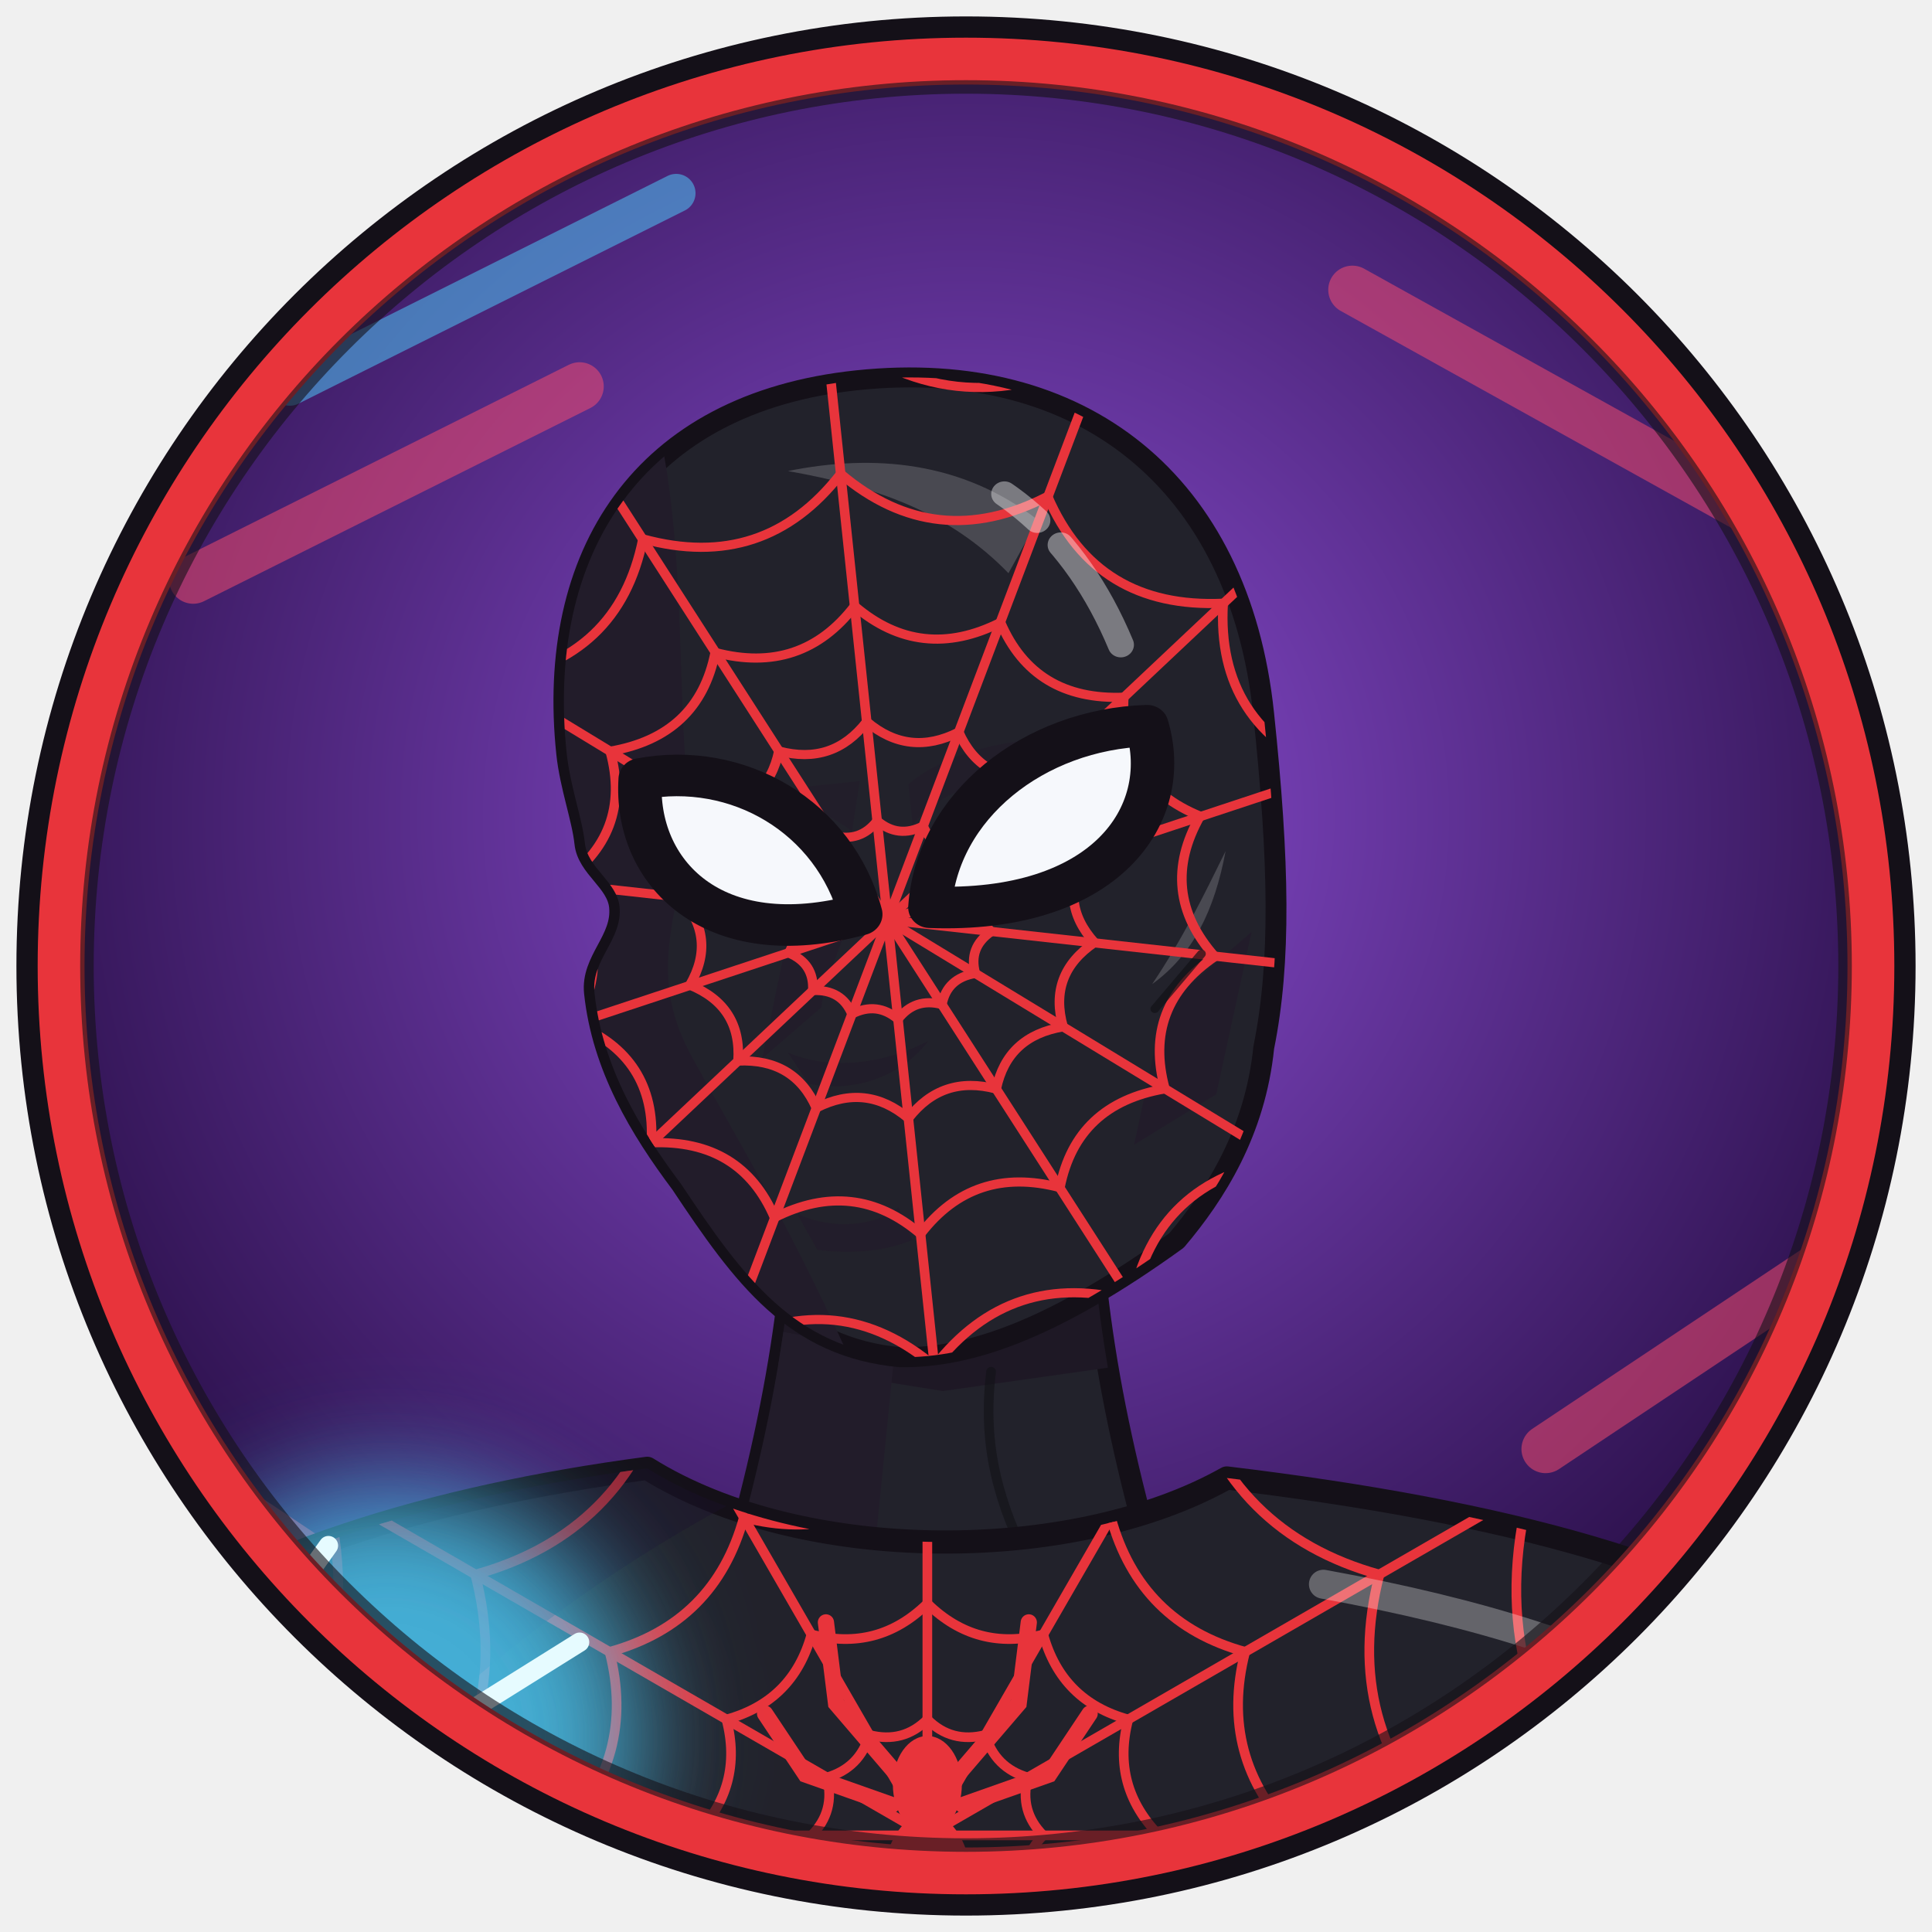
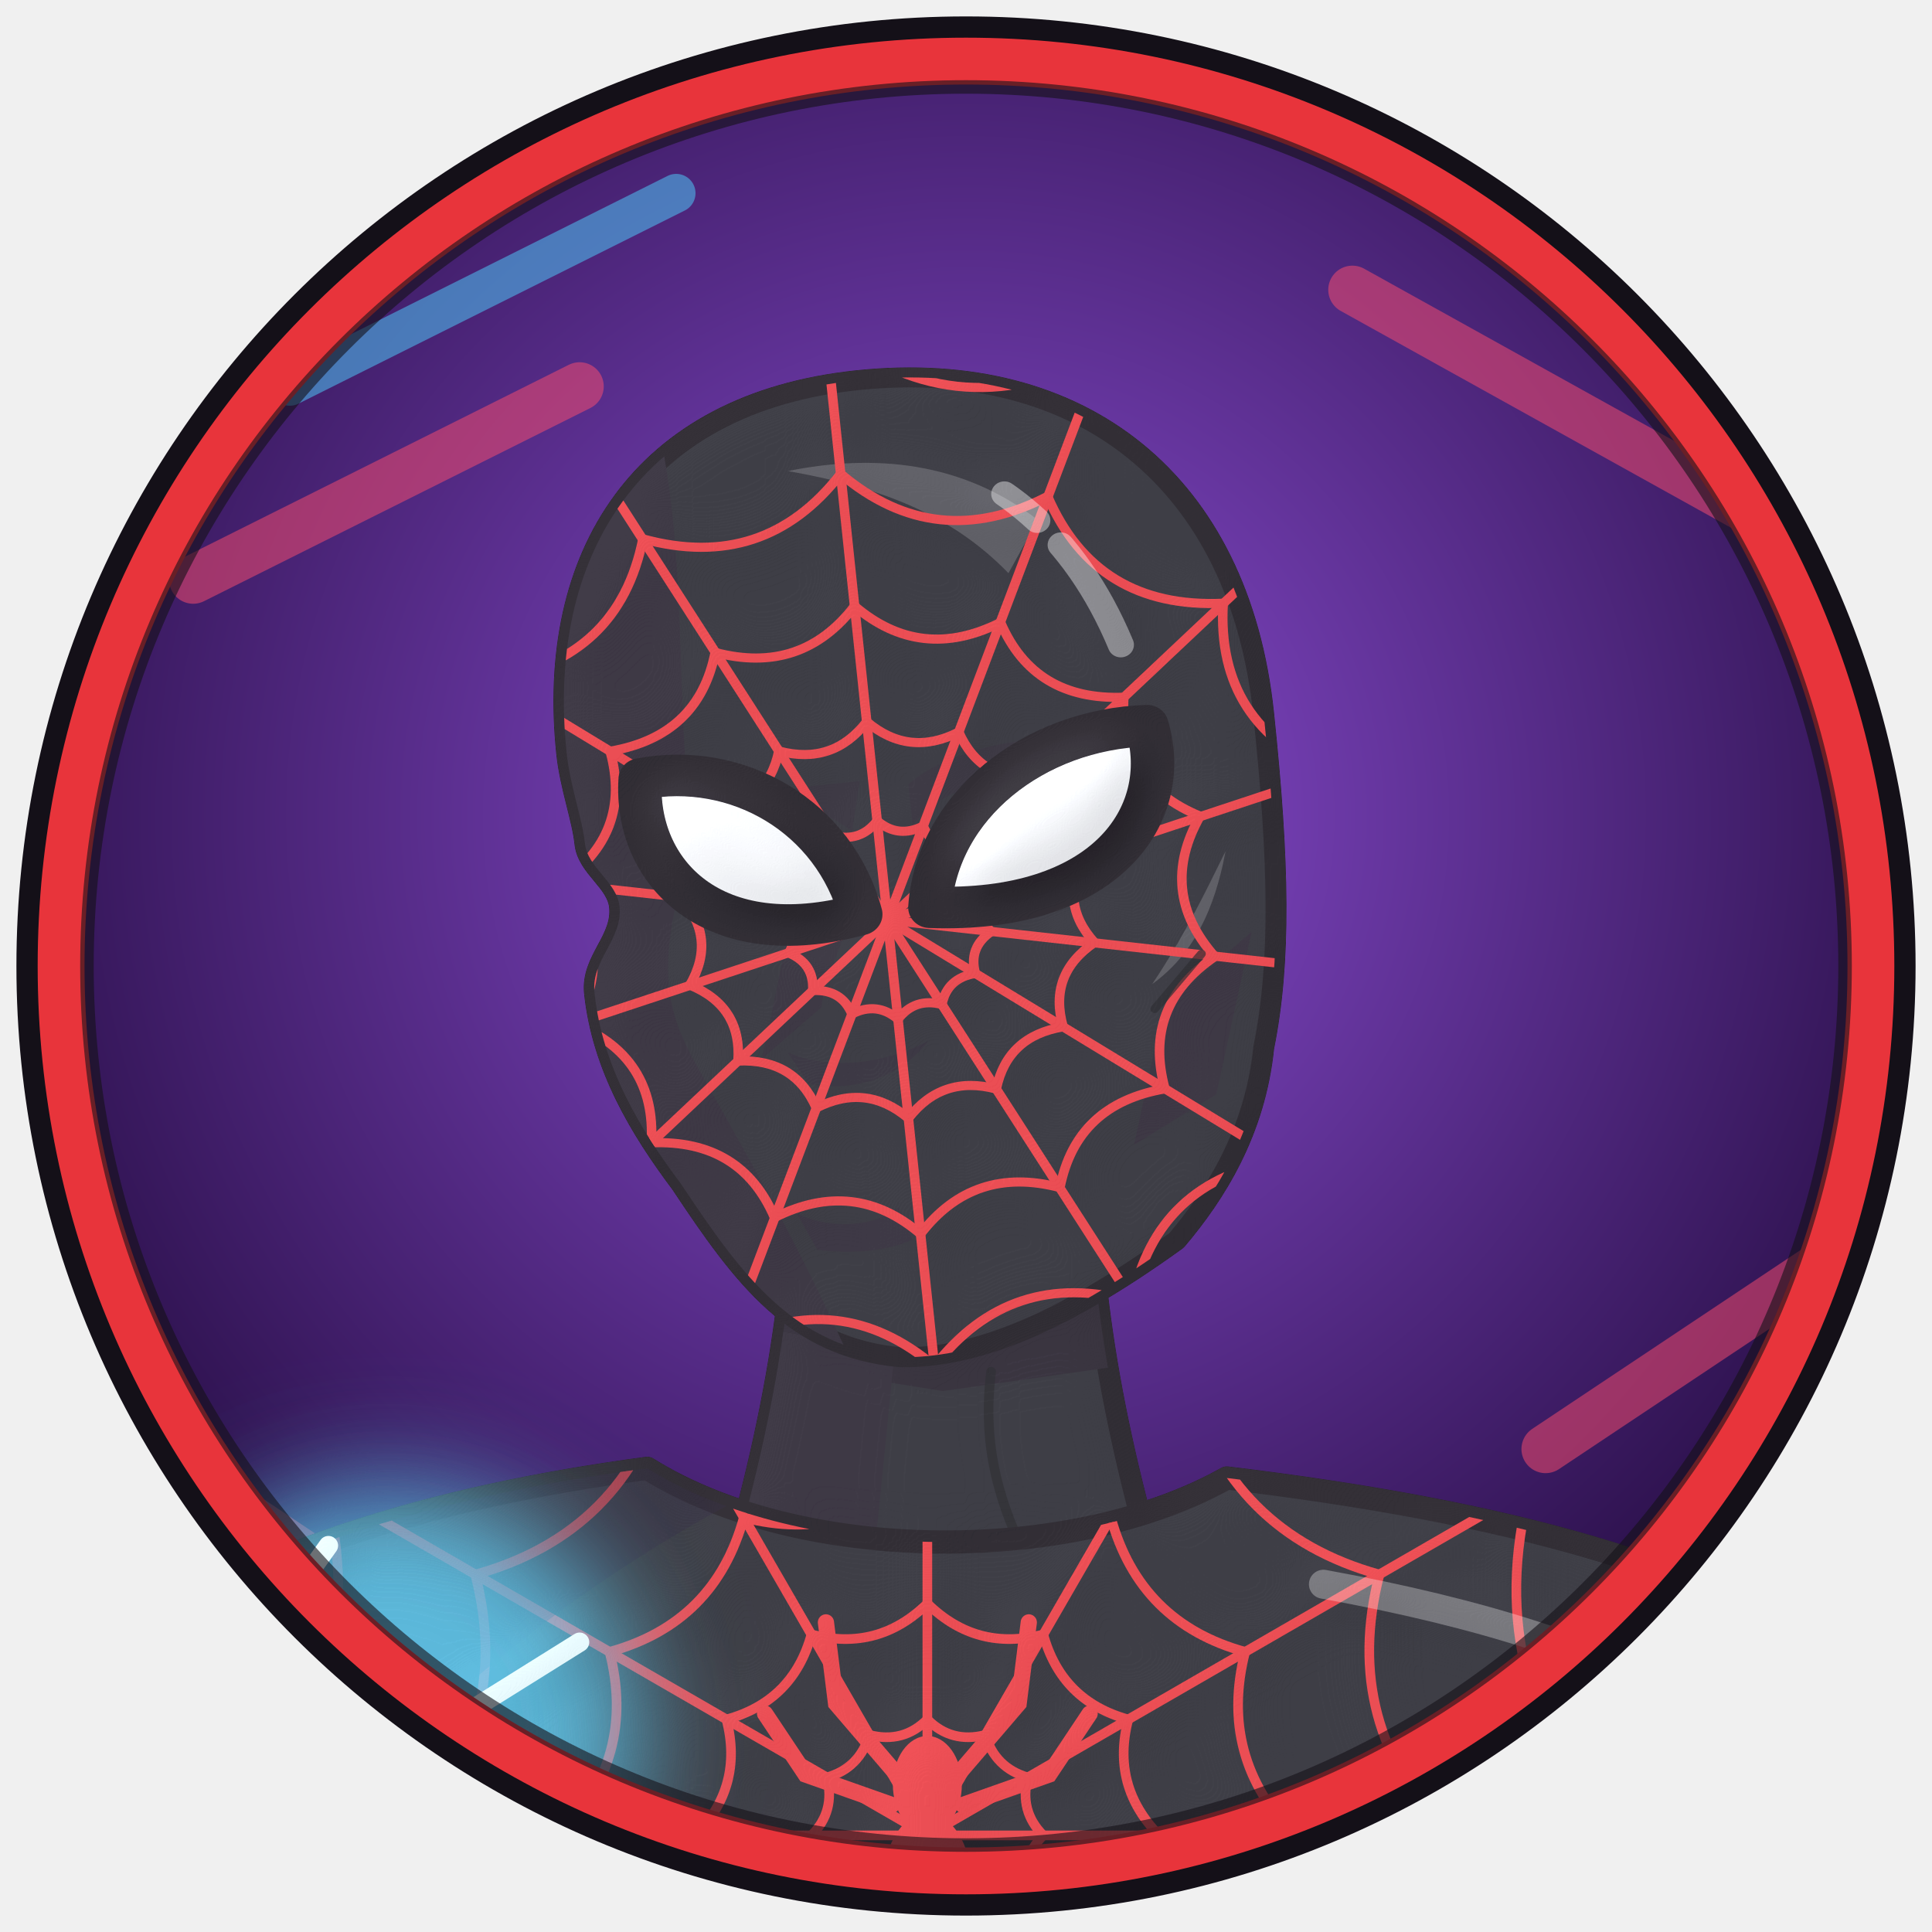
<svg xmlns="http://www.w3.org/2000/svg" viewBox="0 0 200 200" role="img" aria-label="Miles Morales">
  <defs>
    <clipPath id="miles-0">
      <path d="M102.4,35 C127.4,35 140.1,52 140.1,76 C140.1,80 139.1,84 139.1,87 C139.1,90 135.9,92 135.9,95 C135.9,99 139.8,101 139.8,105 C139.8,114 136.2,122 132.2,129 C126.2,141 121.2,150 109.2,152.5 C101.2,153.5 91.2,151 76.2,142 C71.2,137 65.9,130 63.9,120 C60.9,110 59.9,98 59.9,80 C59.9,52 76.4,35 102.4,35Z" />
    </clipPath>
    <clipPath id="miles-1">
      <path d="M-12,214 C-10,176 14.8,160 73,153 C89,162 117,162 133,152 C178.2,158 210,176 212,214Z" />
    </clipPath>
    <clipPath id="miles-2">
      <path d="M-12,214 C-10,176 14.8,160 73,153 C89,162 117,162 133,152 C178.2,158 210,176 212,214Z" />
    </clipPath>
    <clipPath id="miles-3">
      <path d="M87.4,116 C87.4,132 85.4,146 79.4,166 L125.4,166 C119.4,146 117.4,132 117.4,116Z" />
    </clipPath>
    <clipPath id="miles-4">
      <path d="M102.4,35 C127.4,35 140.1,52 140.1,76 C140.1,80 139.1,84 139.1,87 C139.1,90 135.9,92 135.9,95 C135.9,99 139.8,101 139.8,105 C139.8,114 136.2,122 132.2,129 C126.2,141 121.2,150 109.2,152.5 C101.2,153.5 91.2,151 76.2,142 C71.2,137 65.9,130 63.9,120 C60.9,110 59.9,98 59.9,80 C59.9,52 76.4,35 102.4,35Z" />
    </clipPath>
    <filter id="miles-5" x="-60%" y="-60%" width="220%" height="220%">
      <feGaussianBlur stdDeviation="6" />
    </filter>
    <radialGradient id="miles-6" cx="0.5" cy="0.42" r="0.62">
      <stop offset="0" stop-color="#8e4fd8" stop-opacity="1" />
      <stop offset="1" stop-color="#1e0838" stop-opacity="1" />
    </radialGradient>
    <clipPath id="miles-disc">
      <circle cx="100" cy="100" r="93" />
    </clipPath>
+     <filter id="miles-air" x="-10%" y="-10%" width="120%" height="120%" color-interpolation-filters="sRGB">
+       <feColorMatrix in="SourceGraphic" type="matrix" values="0 0 0 0 0  0 0 0 0 0  0 0 0 0 0  .30 .59 .11 0 0" result="lum" />
+       <feComposite in="lum" in2="SourceAlpha" operator="in" result="lumA" />
+       <feGaussianBlur in="lumA" stdDeviation="2.2" result="bump" />
+       <feDiffuseLighting in="bump" surfaceScale="2.4" diffuseConstant="1.15" lighting-color="#ffffff" result="dif">
+         <feDistantLight azimuth="225" elevation="48" />
+       </feDiffuseLighting>
+       <feSpecularLighting in="bump" surfaceScale="2.4" specularConstant="0.55" specularExponent="22" lighting-color="#ffffff" result="spc">
+         <feDistantLight azimuth="225" elevation="58" />
+       </feSpecularLighting>
+       <feComposite in="spc" in2="SourceAlpha" operator="in" result="spcA" />
+       <feComposite in="SourceGraphic" in2="dif" operator="arithmetic" k1="0.85" k2="0.15" k3="0" k4="0" result="lit" />
+       <feComposite in="lit" in2="spcA" operator="arithmetic" k1="0" k2="1" k3="0.55" k4="0" />
+     </filter>
  </defs>
  <circle cx="100" cy="100" r="96" fill="url(#miles-6)" />
  <g clip-path="url(#miles-disc)">
    <g opacity="0.5">
      <path d="M20,60 L60,40 M140,30 L185,55 M15,150 L45,170 M160,150 L190,130" fill="none" stroke="#ff4d6d" stroke-width="5" stroke-linecap="round" stroke-linejoin="round" />
    </g>
    <g opacity="0.5">
      <path d="M30,40 L70,20 M150,170 L180,160" fill="none" stroke="#4dd2ff" stroke-width="4" stroke-linecap="round" stroke-linejoin="round" />
    </g>
-     <g transform="matrix(-1 0 0 1 200 0)">
-       <path d="M87.4,116 C87.4,132 85.4,146 79.4,166 L125.4,166 C119.4,146 117.4,132 117.4,116Z" fill="#22222b" stroke="#141018" stroke-width="2.2" stroke-linejoin="round" stroke-linecap="round" />
-       <g clip-path="url(#miles-3)">
-         <path d="M60,110 L140,110 L140,138 L102.4,144 L60,138Z" fill="#1e1825" />
-         <path d="M107.4,140 L140,134 L140,180 L111.4,180Z" fill="#221c2a" />
-       </g>
-       <path d="M97.4,142 C98.4,150 96.4,156 93.4,162" fill="none" stroke="#111116" stroke-width="1" stroke-linecap="round" stroke-linejoin="round" opacity=".6" />
-       <path d="M-12,214 C-10,176 14.8,160 73,153 C89,162 117,162 133,152 C178.2,158 210,176 212,214Z" fill="#22222b" stroke="#141018" stroke-width="2.4" stroke-linejoin="round" stroke-linecap="round" />
-       <g clip-path="url(#miles-1)">
-         <path d="M104,190 L104,50" fill="none" stroke="#e8343b" stroke-width="1" stroke-linecap="round" stroke-linejoin="round" />
-         <path d="M104,190 L174,68.756" fill="none" stroke="#e8343b" stroke-width="1" stroke-linecap="round" stroke-linejoin="round" />
-         <path d="M104,190 L225.244,120" fill="none" stroke="#e8343b" stroke-width="1" stroke-linecap="round" stroke-linejoin="round" />
-         <path d="M104,190 L244,190" fill="none" stroke="#e8343b" stroke-width="1" stroke-linecap="round" stroke-linejoin="round" />
-         <path d="M104,190 L225.244,260" fill="none" stroke="#e8343b" stroke-width="1" stroke-linecap="round" stroke-linejoin="round" />
-         <path d="M104,190 L174,311.244" fill="none" stroke="#e8343b" stroke-width="1" stroke-linecap="round" stroke-linejoin="round" />
-         <path d="M104,190 L104,330" fill="none" stroke="#e8343b" stroke-width="1" stroke-linecap="round" stroke-linejoin="round" />
-         <path d="M104,190 L34,311.244" fill="none" stroke="#e8343b" stroke-width="1" stroke-linecap="round" stroke-linejoin="round" />
-         <path d="M104,190 L-17.244,260" fill="none" stroke="#e8343b" stroke-width="1" stroke-linecap="round" stroke-linejoin="round" />
-         <path d="M104,190 L-36,190" fill="none" stroke="#e8343b" stroke-width="1" stroke-linecap="round" stroke-linejoin="round" />
-         <path d="M104,190 L-17.244,120" fill="none" stroke="#e8343b" stroke-width="1" stroke-linecap="round" stroke-linejoin="round" />
-         <path d="M104,190 L34,68.756" fill="none" stroke="#e8343b" stroke-width="1" stroke-linecap="round" stroke-linejoin="round" />
-         <path d="M104.0,178.0 Q106.5,180.5 110.0,179.6 M110.0,179.6 Q111.0,183.0 114.4,184.0 M114.4,184.0 Q113.5,187.5 116.0,190.0 M116.0,190.0 Q113.5,192.5 114.4,196.0 M114.4,196.0 Q111.0,197.0 110.0,200.4 M110.0,200.4 Q106.5,199.5 104.0,202.0 M104.0,202.0 Q101.5,199.5 98.0,200.4 M98.0,200.4 Q97.0,197.0 93.6,196.0 M93.6,196.0 Q94.5,192.5 92.0,190.0 M92.0,190.0 Q94.5,187.5 93.6,184.0 M93.6,184.0 Q97.0,183.0 98.0,179.6 M98.0,179.6 Q101.5,180.5 104.0,178.0 " fill="none" stroke="#e8343b" stroke-width="1" stroke-linecap="round" stroke-linejoin="round" />
-         <path d="M104.0,166.0 Q109.1,171.0 116.0,169.2 M116.0,169.2 Q117.9,176.1 124.8,178.0 M124.8,178.0 Q123.0,184.9 128.0,190.0 M128.0,190.0 Q123.0,195.1 124.8,202.0 M124.8,202.0 Q117.9,203.9 116.0,210.8 M116.0,210.8 Q109.1,209.0 104.0,214.0 M104.0,214.0 Q98.9,209.0 92.0,210.8 M92.0,210.8 Q90.1,203.9 83.2,202.0 M83.2,202.0 Q85.0,195.1 80.0,190.0 M80.0,190.0 Q85.0,184.9 83.2,178.0 M83.2,178.0 Q90.1,176.1 92.0,169.2 M92.0,169.2 Q98.9,171.0 104.0,166.0 " fill="none" stroke="#e8343b" stroke-width="1" stroke-linecap="round" stroke-linejoin="round" />
-         <path d="M104.0,152.0 Q112.1,159.9 123.0,157.1 M123.0,157.1 Q126.0,168.0 136.9,171.0 M136.9,171.0 Q134.1,181.9 142.0,190.0 M142.0,190.0 Q134.1,198.1 136.9,209.0 M136.9,209.0 Q126.0,212.0 123.0,222.9 M123.0,222.9 Q112.1,220.1 104.0,228.0 M104.0,228.0 Q95.9,220.1 85.0,222.9 M85.0,222.9 Q82.0,212.0 71.1,209.0 M71.1,209.0 Q73.9,198.1 66.0,190.0 M66.0,190.0 Q73.9,181.9 71.1,171.0 M71.1,171.0 Q82.0,168.0 85.0,157.1 M85.0,157.1 Q95.9,159.9 104.0,152.0 " fill="none" stroke="#e8343b" stroke-width="1" stroke-linecap="round" stroke-linejoin="round" />
-         <path d="M104.0,136.0 Q115.5,147.2 131.0,143.2 M131.0,143.2 Q135.3,158.7 150.8,163.0 M150.8,163.0 Q146.8,178.5 158.0,190.0 M158.0,190.0 Q146.8,201.5 150.8,217.0 M150.8,217.0 Q135.3,221.3 131.0,236.8 M131.0,236.8 Q115.5,232.8 104.0,244.0 M104.0,244.0 Q92.5,232.8 77.0,236.8 M77.0,236.8 Q72.7,221.3 57.2,217.0 M57.2,217.0 Q61.2,201.5 50.0,190.0 M50.0,190.0 Q61.2,178.5 57.2,163.0 M57.2,163.0 Q72.7,158.7 77.0,143.2 M77.0,143.2 Q92.5,147.2 104.0,136.0 " fill="none" stroke="#e8343b" stroke-width="1" stroke-linecap="round" stroke-linejoin="round" />
-         <path d="M104.0,118.0 Q119.3,133.0 140.0,127.6 M140.0,127.6 Q145.7,148.3 166.4,154.0 M166.4,154.0 Q161.0,174.7 176.0,190.0 M176.0,190.0 Q161.0,205.3 166.4,226.0 M166.4,226.0 Q145.7,231.7 140.0,252.4 M140.0,252.4 Q119.3,247.0 104.0,262.0 M104.0,262.0 Q88.7,247.0 68.0,252.4 M68.0,252.4 Q62.3,231.7 41.6,226.0 M41.6,226.0 Q47.0,205.3 32.0,190.0 M32.0,190.0 Q47.0,174.7 41.6,154.0 M41.6,154.0 Q62.3,148.3 68.0,127.6 M68.0,127.6 Q88.7,133.0 104.0,118.0 " fill="none" stroke="#e8343b" stroke-width="1" stroke-linecap="round" stroke-linejoin="round" />
-       </g>
-       <g clip-path="url(#miles-2)">
-         <path d="M117,152 C143,164 169,186 183,214 L240,214 L240,140Z" fill="#1a0f2a" opacity=".38" />
-         <path d="M33,214 C43,200 73,194 101,202 L101,214Z" fill="#1a0f2a" opacity=".22" />
-         <path d="M4,196 C14,180 30,170 63,164" fill="none" stroke="#fff" stroke-width="3" stroke-linecap="round" stroke-linejoin="round" opacity=".3" />
-       </g>
-       <g transform="translate(104 190) scale(1.05)">
-         <ellipse cx="0" cy="-5" rx="3.4" ry="4.8" fill="#e8343b" />
-         <ellipse cx="0" cy="5" rx="4.4" ry="7.2" fill="#e8343b" />
-         <path d="M-3,-6 L-9,-13 L-10,-21" fill="none" stroke="#e8343b" stroke-width="1.6" stroke-linecap="round" />
-         <path d="M-3.5,-3 L-12,-6 L-16,-12" fill="none" stroke="#e8343b" stroke-width="1.6" stroke-linecap="round" />
-         <path d="M-3.5,3 L-12,5 L-16,12" fill="none" stroke="#e8343b" stroke-width="1.6" stroke-linecap="round" />
-         <path d="M-3,7 L-9,13 L-10,22" fill="none" stroke="#e8343b" stroke-width="1.6" stroke-linecap="round" />
-         <g transform="scale(-1 1)">
+     <g filter="url(#miles-air)">
+       <g transform="matrix(-1 0 0 1 200 0)">
+         <path d="M87.4,116 C87.4,132 85.4,146 79.4,166 L125.4,166 C119.4,146 117.4,132 117.4,116Z" fill="#22222b" stroke="#141018" stroke-width="2.2" stroke-linejoin="round" stroke-linecap="round" />
+         <g clip-path="url(#miles-3)">
+           <path d="M60,110 L140,110 L140,138 L102.4,144 L60,138Z" fill="#1e1825" />
+           <path d="M107.4,140 L140,134 L140,180 L111.4,180Z" fill="#221c2a" />
+         </g>
+         <path d="M97.4,142 C98.4,150 96.4,156 93.4,162" fill="none" stroke="#111116" stroke-width="1" stroke-linecap="round" stroke-linejoin="round" opacity=".6" />
+         <path d="M-12,214 C-10,176 14.8,160 73,153 C89,162 117,162 133,152 C178.2,158 210,176 212,214Z" fill="#22222b" stroke="#141018" stroke-width="2.4" stroke-linejoin="round" stroke-linecap="round" />
+         <g clip-path="url(#miles-1)">
+           <path d="M104,190 L104,50" fill="none" stroke="#e8343b" stroke-width="1" stroke-linecap="round" stroke-linejoin="round" />
+           <path d="M104,190 L174,68.756" fill="none" stroke="#e8343b" stroke-width="1" stroke-linecap="round" stroke-linejoin="round" />
+           <path d="M104,190 L225.244,120" fill="none" stroke="#e8343b" stroke-width="1" stroke-linecap="round" stroke-linejoin="round" />
+           <path d="M104,190 L244,190" fill="none" stroke="#e8343b" stroke-width="1" stroke-linecap="round" stroke-linejoin="round" />
+           <path d="M104,190 L225.244,260" fill="none" stroke="#e8343b" stroke-width="1" stroke-linecap="round" stroke-linejoin="round" />
+           <path d="M104,190 L174,311.244" fill="none" stroke="#e8343b" stroke-width="1" stroke-linecap="round" stroke-linejoin="round" />
+           <path d="M104,190 L104,330" fill="none" stroke="#e8343b" stroke-width="1" stroke-linecap="round" stroke-linejoin="round" />
+           <path d="M104,190 L34,311.244" fill="none" stroke="#e8343b" stroke-width="1" stroke-linecap="round" stroke-linejoin="round" />
+           <path d="M104,190 L-17.244,260" fill="none" stroke="#e8343b" stroke-width="1" stroke-linecap="round" stroke-linejoin="round" />
+           <path d="M104,190 L-36,190" fill="none" stroke="#e8343b" stroke-width="1" stroke-linecap="round" stroke-linejoin="round" />
+           <path d="M104,190 L-17.244,120" fill="none" stroke="#e8343b" stroke-width="1" stroke-linecap="round" stroke-linejoin="round" />
+           <path d="M104,190 L34,68.756" fill="none" stroke="#e8343b" stroke-width="1" stroke-linecap="round" stroke-linejoin="round" />
+           <path d="M104.0,178.0 Q106.5,180.5 110.0,179.6 M110.0,179.6 Q111.0,183.0 114.4,184.0 M114.4,184.0 Q113.5,187.5 116.0,190.0 M116.0,190.0 Q113.5,192.5 114.4,196.0 M114.4,196.0 Q111.0,197.0 110.0,200.4 M110.0,200.4 Q106.5,199.5 104.0,202.0 M104.0,202.0 Q101.5,199.5 98.0,200.4 M98.0,200.4 Q97.0,197.0 93.6,196.0 M93.6,196.0 Q94.5,192.5 92.0,190.0 M92.0,190.0 Q94.5,187.5 93.6,184.0 M93.6,184.0 Q97.0,183.0 98.0,179.6 M98.0,179.6 Q101.5,180.5 104.0,178.0 " fill="none" stroke="#e8343b" stroke-width="1" stroke-linecap="round" stroke-linejoin="round" />
+           <path d="M104.0,166.0 Q109.1,171.0 116.0,169.2 M116.0,169.2 Q117.9,176.1 124.8,178.0 M124.8,178.0 Q123.0,184.9 128.0,190.0 M128.0,190.0 Q123.0,195.1 124.8,202.0 M124.8,202.0 Q117.9,203.9 116.0,210.8 M116.0,210.8 Q109.1,209.0 104.0,214.0 M104.0,214.0 Q98.9,209.0 92.0,210.8 M92.0,210.8 Q90.1,203.9 83.2,202.0 M83.2,202.0 Q85.0,195.1 80.0,190.0 M80.0,190.0 Q85.0,184.9 83.2,178.0 M83.2,178.0 Q90.1,176.1 92.0,169.2 M92.0,169.2 Q98.9,171.0 104.0,166.0 " fill="none" stroke="#e8343b" stroke-width="1" stroke-linecap="round" stroke-linejoin="round" />
+           <path d="M104.0,152.0 Q112.1,159.9 123.0,157.1 M123.0,157.1 Q126.0,168.0 136.9,171.0 M136.9,171.0 Q134.1,181.9 142.0,190.0 M142.0,190.0 Q134.1,198.1 136.9,209.0 M136.9,209.0 Q126.0,212.0 123.0,222.9 M123.0,222.9 Q112.1,220.1 104.0,228.0 M104.0,228.0 Q95.9,220.1 85.0,222.9 M85.0,222.9 Q82.0,212.0 71.1,209.0 M71.1,209.0 Q73.9,198.1 66.0,190.0 M66.0,190.0 Q73.9,181.9 71.1,171.0 M71.1,171.0 Q82.0,168.0 85.0,157.1 M85.0,157.1 Q95.9,159.9 104.0,152.0 " fill="none" stroke="#e8343b" stroke-width="1" stroke-linecap="round" stroke-linejoin="round" />
+           <path d="M104.0,136.0 Q115.5,147.2 131.0,143.2 M131.0,143.2 Q135.3,158.7 150.8,163.0 M150.8,163.0 Q146.8,178.5 158.0,190.0 M158.0,190.0 Q146.8,201.5 150.8,217.0 M150.8,217.0 Q135.3,221.3 131.0,236.8 M131.0,236.8 Q115.5,232.8 104.0,244.0 M104.0,244.0 Q92.5,232.8 77.0,236.8 M77.0,236.8 Q72.7,221.3 57.2,217.0 M57.2,217.0 Q61.2,201.5 50.0,190.0 M50.0,190.0 Q61.2,178.5 57.2,163.0 M57.2,163.0 Q72.7,158.7 77.0,143.2 M77.0,143.2 Q92.5,147.2 104.0,136.0 " fill="none" stroke="#e8343b" stroke-width="1" stroke-linecap="round" stroke-linejoin="round" />
+           <path d="M104.0,118.0 Q119.3,133.0 140.0,127.6 M140.0,127.6 Q145.7,148.3 166.4,154.0 M166.4,154.0 Q161.0,174.7 176.0,190.0 M176.0,190.0 Q161.0,205.3 166.4,226.0 M166.4,226.0 Q145.7,231.7 140.0,252.4 M140.0,252.4 Q119.3,247.0 104.0,262.0 M104.0,262.0 Q88.7,247.0 68.0,252.4 M68.0,252.4 Q62.3,231.7 41.6,226.0 M41.6,226.0 Q47.0,205.3 32.0,190.0 M32.0,190.0 Q47.0,174.7 41.6,154.0 M41.6,154.0 Q62.3,148.3 68.0,127.6 M68.0,127.6 Q88.7,133.0 104.0,118.0 " fill="none" stroke="#e8343b" stroke-width="1" stroke-linecap="round" stroke-linejoin="round" />
+         </g>
+         <g clip-path="url(#miles-2)">
+           <path d="M117,152 C143,164 169,186 183,214 L240,214 L240,140Z" fill="#1a0f2a" opacity=".38" />
+           <path d="M33,214 C43,200 73,194 101,202 L101,214Z" fill="#1a0f2a" opacity=".22" />
+           <path d="M4,196 C14,180 30,170 63,164" fill="none" stroke="#fff" stroke-width="3" stroke-linecap="round" stroke-linejoin="round" opacity=".3" />
+         </g>
+         <g transform="translate(104 190) scale(1.05)">
+           <ellipse cx="0" cy="-5" rx="3.4" ry="4.8" fill="#e8343b" />
+           <ellipse cx="0" cy="5" rx="4.4" ry="7.2" fill="#e8343b" />
          <path d="M-3,-6 L-9,-13 L-10,-21" fill="none" stroke="#e8343b" stroke-width="1.6" stroke-linecap="round" />
          <path d="M-3.5,-3 L-12,-6 L-16,-12" fill="none" stroke="#e8343b" stroke-width="1.6" stroke-linecap="round" />
          <path d="M-3.5,3 L-12,5 L-16,12" fill="none" stroke="#e8343b" stroke-width="1.6" stroke-linecap="round" />
          <path d="M-3,7 L-9,13 L-10,22" fill="none" stroke="#e8343b" stroke-width="1.6" stroke-linecap="round" />
+           <g transform="scale(-1 1)">
+             <path d="M-3,-6 L-9,-13 L-10,-21" fill="none" stroke="#e8343b" stroke-width="1.6" stroke-linecap="round" />
+             <path d="M-3.5,-3 L-12,-6 L-16,-12" fill="none" stroke="#e8343b" stroke-width="1.6" stroke-linecap="round" />
+             <path d="M-3.5,3 L-12,5 L-16,12" fill="none" stroke="#e8343b" stroke-width="1.6" stroke-linecap="round" />
+             <path d="M-3,7 L-9,13 L-10,22" fill="none" stroke="#e8343b" stroke-width="1.6" stroke-linecap="round" />
+           </g>
        </g>
+         <g transform="translate(0 -6) rotate(6 100 132) translate(100 104) scale(0.9 0.86) translate(-100 -104)">
+           <path d="M102.4,35 C127.4,35 140.1,52 140.1,76 C140.1,80 139.1,84 139.1,87 C139.1,90 135.9,92 135.9,95 C135.9,99 139.8,101 139.8,105 C139.8,114 136.2,122 132.2,129 C126.2,141 121.2,150 109.2,152.5 C101.2,153.5 91.2,151 76.2,142 C71.2,137 65.9,130 63.9,120 C60.9,110 59.9,98 59.9,80 C59.9,52 76.4,35 102.4,35Z" fill="#22222b" stroke="#141018" stroke-width="2.4" stroke-linejoin="round" stroke-linecap="round" />
+           <g clip-path="url(#miles-0)">
+             <path d="M127.4,28 C122.4,48 127.4,70 126.6,86 C130,98 133.4,104 129.4,114 C125.4,124 119,138 113.2,158 L220,158 L220,28Z" fill="#221c2a" />
+             <path d="M75.4,89 C82.4,83 96.4,83 101.4,89 L101.4,84 C94.4,79 80.4,79 75.4,84Z" fill="#221c2a" opacity=".55" />
+             <path d="M108.4,89 C113.9,83 124.9,83 129.4,89 L130.9,83 L106.9,83Z" fill="#221c2a" opacity=".55" />
+             <path d="M63.9,106 L74.9,114 L79.9,130 L69.9,125Z" fill="#221c2a" />
+             <path d="M107.6,134.5 C110.4,136.5 115.4,136.5 119.3,134 L117.4,138.6 C113.4,139.6 109.4,139.6 106.4,138.6Z" fill="#221c2a" opacity=".8" />
+             <path d="M107.5,94 C109.9,101 113.4,106 114,109.6 L121.4,115 L115.6,96Z" fill="#221c2a" opacity=".85" />
+             <path d="M102.2,115 C108.4,117.5 114.4,117 118.4,114.6 L116.4,118.6 C112.4,120 106.4,119.6 102.2,115Z" fill="#211b29" opacity=".8" />
+             <path d="M83.4,54 C91.4,46 101.4,44 111.4,45 C101.4,48 93.4,52 87.4,60Z" fill="#53535a" opacity=".8" />
+             <path d="M65.9,96 C67.9,103 70.9,108 75.9,111 C71.9,106 68.9,101 65.9,96Z" fill="#53535a" opacity=".8" />
+             <path d="M105.4,100 L105.4,-40" fill="none" stroke="#e8343b" stroke-width="1.1" stroke-linecap="round" stroke-linejoin="round" />
+             <path d="M105.4,100 L166.144,-26.136" fill="none" stroke="#e8343b" stroke-width="1.1" stroke-linecap="round" stroke-linejoin="round" />
+             <path d="M105.4,100 L214.856,12.711" fill="none" stroke="#e8343b" stroke-width="1.1" stroke-linecap="round" stroke-linejoin="round" />
+             <path d="M105.4,100 L241.89,68.847" fill="none" stroke="#e8343b" stroke-width="1.1" stroke-linecap="round" stroke-linejoin="round" />
+             <path d="M105.4,100 L241.89,131.153" fill="none" stroke="#e8343b" stroke-width="1.1" stroke-linecap="round" stroke-linejoin="round" />
+             <path d="M105.4,100 L214.856,187.289" fill="none" stroke="#e8343b" stroke-width="1.1" stroke-linecap="round" stroke-linejoin="round" />
+             <path d="M105.4,100 L166.144,226.136" fill="none" stroke="#e8343b" stroke-width="1.1" stroke-linecap="round" stroke-linejoin="round" />
+             <path d="M105.4,100 L105.4,240" fill="none" stroke="#e8343b" stroke-width="1.1" stroke-linecap="round" stroke-linejoin="round" />
+             <path d="M105.4,100 L44.656,226.136" fill="none" stroke="#e8343b" stroke-width="1.1" stroke-linecap="round" stroke-linejoin="round" />
+             <path d="M105.4,100 L-4.056,187.289" fill="none" stroke="#e8343b" stroke-width="1.1" stroke-linecap="round" stroke-linejoin="round" />
+             <path d="M105.4,100 L-31.09,131.153" fill="none" stroke="#e8343b" stroke-width="1.1" stroke-linecap="round" stroke-linejoin="round" />
+             <path d="M105.4,100 L-31.09,68.847" fill="none" stroke="#e8343b" stroke-width="1.1" stroke-linecap="round" stroke-linejoin="round" />
+             <path d="M105.4,100 L-4.056,12.711" fill="none" stroke="#e8343b" stroke-width="1.1" stroke-linecap="round" stroke-linejoin="round" />
+             <path d="M105.4,100 L44.656,-26.136" fill="none" stroke="#e8343b" stroke-width="1.1" stroke-linecap="round" stroke-linejoin="round" />
+             <path d="M105.4,88.0 Q107.6,90.4 110.6,89.2 M110.6,89.2 Q111.5,92.3 114.8,92.5 M114.8,92.5 Q114.3,95.7 117.1,97.3 M117.1,97.3 Q115.2,100.0 117.1,102.7 M117.1,102.7 Q114.3,104.3 114.8,107.5 M114.8,107.5 Q111.5,107.7 110.6,110.8 M110.6,110.8 Q107.6,109.6 105.4,112.0 M105.4,112.0 Q103.2,109.6 100.2,110.8 M100.2,110.8 Q99.3,107.7 96.0,107.5 M96.0,107.5 Q96.5,104.3 93.7,102.7 M93.7,102.7 Q95.6,100.0 93.7,97.3 M93.7,97.3 Q96.5,95.7 96.0,92.5 M96.0,92.5 Q99.3,92.3 100.2,89.2 M100.2,89.2 Q103.2,90.4 105.4,88.0 " fill="none" stroke="#e8343b" stroke-width="1.1" stroke-linecap="round" stroke-linejoin="round" />
+             <path d="M105.4,76.0 Q109.8,80.8 115.8,78.4 M115.8,78.4 Q117.7,84.6 124.2,85.0 M124.2,85.0 Q123.1,91.5 128.8,94.7 M128.8,94.7 Q125.1,100.0 128.8,105.3 M128.8,105.3 Q123.1,108.5 124.2,115.0 M124.2,115.0 Q117.7,115.4 115.8,121.6 M115.8,121.6 Q109.8,119.2 105.4,124.0 M105.4,124.0 Q101.0,119.2 95.0,121.6 M95.0,121.6 Q93.1,115.4 86.6,115.0 M86.6,115.0 Q87.7,108.5 82.0,105.3 M82.0,105.3 Q85.7,100.0 82.0,94.7 M82.0,94.7 Q87.7,91.5 86.6,85.0 M86.6,85.0 Q93.1,84.6 95.0,78.4 M95.0,78.4 Q101.0,80.8 105.4,76.0 " fill="none" stroke="#e8343b" stroke-width="1.1" stroke-linecap="round" stroke-linejoin="round" />
+             <path d="M105.4,62.0 Q112.3,69.6 121.9,65.8 M121.9,65.8 Q124.8,75.6 135.1,76.3 M135.1,76.3 Q133.5,86.5 142.4,91.5 M142.4,91.5 Q136.6,100.0 142.4,108.5 M142.4,108.5 Q133.5,113.5 135.1,123.7 M135.1,123.7 Q124.8,124.4 121.9,134.2 M121.9,134.2 Q112.3,130.4 105.4,138.0 M105.4,138.0 Q98.5,130.4 88.9,134.2 M88.9,134.2 Q86.0,124.4 75.7,123.7 M75.7,123.7 Q77.3,113.5 68.4,108.5 M68.4,108.5 Q74.2,100.0 68.4,91.5 M68.4,91.5 Q77.3,86.5 75.7,76.3 M75.7,76.3 Q86.0,75.6 88.9,65.8 M88.9,65.8 Q98.5,69.6 105.4,62.0 " fill="none" stroke="#e8343b" stroke-width="1.1" stroke-linecap="round" stroke-linejoin="round" />
+             <path d="M105.4,46.0 Q115.3,56.8 128.8,51.3 M128.8,51.3 Q133.0,65.4 147.6,66.3 M147.6,66.3 Q145.3,80.8 158.0,88.0 M158.0,88.0 Q149.7,100.0 158.0,112.0 M158.0,112.0 Q145.3,119.2 147.6,133.7 M147.6,133.7 Q133.0,134.6 128.8,148.7 M128.8,148.7 Q115.3,143.2 105.4,154.0 M105.4,154.0 Q95.5,143.2 82.0,148.7 M82.0,148.7 Q77.8,134.6 63.2,133.7 M63.2,133.7 Q65.5,119.2 52.8,112.0 M52.8,112.0 Q61.1,100.0 52.8,88.0 M52.8,88.0 Q65.5,80.8 63.2,66.3 M63.2,66.3 Q77.8,65.4 82.0,51.3 M82.0,51.3 Q95.5,56.8 105.4,46.0 " fill="none" stroke="#e8343b" stroke-width="1.1" stroke-linecap="round" stroke-linejoin="round" />
+             <path d="M105.4,28.0 Q118.5,42.4 136.6,35.1 M136.6,35.1 Q142.2,53.8 161.7,55.1 M161.7,55.1 Q158.6,74.4 175.6,84.0 M175.6,84.0 Q164.4,100.0 175.6,116.0 M175.6,116.0 Q158.6,125.6 161.7,144.9 M161.7,144.9 Q142.2,146.2 136.6,164.9 M136.6,164.9 Q118.5,157.6 105.4,172.0 M105.4,172.0 Q92.3,157.6 74.2,164.9 M74.2,164.9 Q68.6,146.2 49.1,144.9 M49.1,144.9 Q52.2,125.6 35.2,116.0 M35.2,116.0 Q46.4,100.0 35.2,84.0 M35.2,84.0 Q52.2,74.4 49.1,55.1 M49.1,55.1 Q68.6,53.8 74.2,35.1 M74.2,35.1 Q92.3,42.4 105.4,28.0 " fill="none" stroke="#e8343b" stroke-width="1.1" stroke-linecap="round" stroke-linejoin="round" />
+             <path d="M105.4,8.0 Q122.2,26.5 145.3,17.1 M145.3,17.1 Q152.4,41.0 177.3,42.6 M177.3,42.6 Q173.4,67.3 195.1,79.5 M195.1,79.5 Q180.8,100.0 195.1,120.5 M195.1,120.5 Q173.4,132.7 177.3,157.4 M177.3,157.4 Q152.4,159.0 145.3,182.9 M145.3,182.9 Q122.2,173.5 105.4,192.0 M105.4,192.0 Q88.6,173.5 65.5,182.9 M65.5,182.9 Q58.4,159.0 33.5,157.4 M33.5,157.4 Q37.4,132.7 15.7,120.5 M15.7,120.5 Q30.0,100.0 15.7,79.5 M15.7,79.5 Q37.4,67.3 33.5,42.6 M33.5,42.6 Q58.4,41.0 65.5,17.1 M65.5,17.1 Q88.6,26.5 105.4,8.0 " fill="none" stroke="#e8343b" stroke-width="1.1" stroke-linecap="round" stroke-linejoin="round" />
+           </g>
+           <path d="M69.9,108 L75.9,114" fill="none" stroke="#111116" stroke-width="1" stroke-linecap="round" stroke-linejoin="round" opacity=".7" />
+           <path d="M100.4,99 C98.4,87 86.4,79 73.4,80 C71.4,91 80.4,102 100.4,99Z" fill="#f6f8fc" stroke="#141018" stroke-width="5" stroke-linejoin="round" stroke-linecap="round" />
+           <path d="M108.4,99 C110.2,87 120.6,79 132,80 C133.8,91 125.9,102 108.4,99Z" fill="#f6f8fc" stroke="#141018" stroke-width="5" stroke-linejoin="round" stroke-linecap="round" />
+           <g clip-path="url(#miles-4)">
+             <path d="M75.4,70 C79.4,56 87.4,48 97.4,44" fill="none" stroke="#fff" stroke-width="3" stroke-linecap="round" stroke-linejoin="round" opacity="0.4" stroke-dasharray="14 4 5 60" />
+           </g>
+         </g>
+         <circle cx="160" cy="180" r="26" fill="#4dd2ff" filter="url(#miles-5)" opacity="0.8" />
+         <path d="M140,170 L156,180 L148,188 L170,198 M166,160 L176,174 L168,178 L184,190" fill="none" stroke="#e6fbff" stroke-width="2" stroke-linecap="round" stroke-linejoin="round" />
      </g>
-       <g transform="translate(0 -6) rotate(6 100 132) translate(100 104) scale(0.9 0.86) translate(-100 -104)">
-         <path d="M102.4,35 C127.4,35 140.1,52 140.1,76 C140.1,80 139.1,84 139.1,87 C139.1,90 135.9,92 135.9,95 C135.9,99 139.8,101 139.8,105 C139.8,114 136.2,122 132.2,129 C126.2,141 121.2,150 109.2,152.5 C101.2,153.5 91.2,151 76.2,142 C71.2,137 65.9,130 63.9,120 C60.9,110 59.9,98 59.9,80 C59.9,52 76.4,35 102.4,35Z" fill="#22222b" stroke="#141018" stroke-width="2.4" stroke-linejoin="round" stroke-linecap="round" />
-         <g clip-path="url(#miles-0)">
-           <path d="M127.4,28 C122.4,48 127.4,70 126.6,86 C130,98 133.4,104 129.4,114 C125.4,124 119,138 113.2,158 L220,158 L220,28Z" fill="#221c2a" />
-           <path d="M75.4,89 C82.4,83 96.4,83 101.4,89 L101.4,84 C94.4,79 80.4,79 75.4,84Z" fill="#221c2a" opacity=".55" />
-           <path d="M108.4,89 C113.9,83 124.9,83 129.4,89 L130.9,83 L106.9,83Z" fill="#221c2a" opacity=".55" />
-           <path d="M63.9,106 L74.9,114 L79.9,130 L69.9,125Z" fill="#221c2a" />
-           <path d="M107.6,134.5 C110.4,136.5 115.4,136.5 119.3,134 L117.4,138.6 C113.4,139.6 109.4,139.6 106.4,138.6Z" fill="#221c2a" opacity=".8" />
-           <path d="M107.5,94 C109.9,101 113.4,106 114,109.6 L121.4,115 L115.6,96Z" fill="#221c2a" opacity=".85" />
-           <path d="M102.2,115 C108.4,117.5 114.4,117 118.4,114.6 L116.4,118.6 C112.4,120 106.4,119.6 102.2,115Z" fill="#211b29" opacity=".8" />
-           <path d="M83.4,54 C91.4,46 101.4,44 111.4,45 C101.4,48 93.4,52 87.4,60Z" fill="#53535a" opacity=".8" />
-           <path d="M65.9,96 C67.9,103 70.9,108 75.9,111 C71.9,106 68.9,101 65.9,96Z" fill="#53535a" opacity=".8" />
-           <path d="M105.4,100 L105.4,-40" fill="none" stroke="#e8343b" stroke-width="1.1" stroke-linecap="round" stroke-linejoin="round" />
-           <path d="M105.4,100 L166.144,-26.136" fill="none" stroke="#e8343b" stroke-width="1.1" stroke-linecap="round" stroke-linejoin="round" />
-           <path d="M105.4,100 L214.856,12.711" fill="none" stroke="#e8343b" stroke-width="1.1" stroke-linecap="round" stroke-linejoin="round" />
-           <path d="M105.4,100 L241.89,68.847" fill="none" stroke="#e8343b" stroke-width="1.1" stroke-linecap="round" stroke-linejoin="round" />
-           <path d="M105.4,100 L241.89,131.153" fill="none" stroke="#e8343b" stroke-width="1.1" stroke-linecap="round" stroke-linejoin="round" />
-           <path d="M105.4,100 L214.856,187.289" fill="none" stroke="#e8343b" stroke-width="1.1" stroke-linecap="round" stroke-linejoin="round" />
-           <path d="M105.4,100 L166.144,226.136" fill="none" stroke="#e8343b" stroke-width="1.1" stroke-linecap="round" stroke-linejoin="round" />
-           <path d="M105.4,100 L105.4,240" fill="none" stroke="#e8343b" stroke-width="1.1" stroke-linecap="round" stroke-linejoin="round" />
-           <path d="M105.4,100 L44.656,226.136" fill="none" stroke="#e8343b" stroke-width="1.1" stroke-linecap="round" stroke-linejoin="round" />
-           <path d="M105.4,100 L-4.056,187.289" fill="none" stroke="#e8343b" stroke-width="1.1" stroke-linecap="round" stroke-linejoin="round" />
-           <path d="M105.4,100 L-31.09,131.153" fill="none" stroke="#e8343b" stroke-width="1.1" stroke-linecap="round" stroke-linejoin="round" />
-           <path d="M105.4,100 L-31.09,68.847" fill="none" stroke="#e8343b" stroke-width="1.1" stroke-linecap="round" stroke-linejoin="round" />
-           <path d="M105.4,100 L-4.056,12.711" fill="none" stroke="#e8343b" stroke-width="1.1" stroke-linecap="round" stroke-linejoin="round" />
-           <path d="M105.4,100 L44.656,-26.136" fill="none" stroke="#e8343b" stroke-width="1.1" stroke-linecap="round" stroke-linejoin="round" />
-           <path d="M105.4,88.0 Q107.6,90.4 110.6,89.2 M110.6,89.2 Q111.5,92.3 114.8,92.5 M114.8,92.5 Q114.3,95.7 117.1,97.3 M117.1,97.3 Q115.2,100.0 117.1,102.7 M117.1,102.7 Q114.3,104.3 114.8,107.5 M114.8,107.5 Q111.5,107.7 110.6,110.8 M110.6,110.8 Q107.6,109.6 105.4,112.0 M105.4,112.0 Q103.2,109.6 100.2,110.8 M100.2,110.8 Q99.3,107.7 96.0,107.5 M96.0,107.5 Q96.5,104.3 93.7,102.7 M93.7,102.7 Q95.6,100.0 93.7,97.3 M93.7,97.3 Q96.5,95.7 96.0,92.5 M96.0,92.5 Q99.3,92.3 100.2,89.2 M100.2,89.2 Q103.2,90.4 105.4,88.0 " fill="none" stroke="#e8343b" stroke-width="1.1" stroke-linecap="round" stroke-linejoin="round" />
-           <path d="M105.4,76.0 Q109.8,80.8 115.8,78.4 M115.8,78.4 Q117.7,84.6 124.2,85.0 M124.2,85.0 Q123.1,91.5 128.8,94.7 M128.8,94.7 Q125.1,100.0 128.8,105.3 M128.8,105.3 Q123.1,108.5 124.2,115.0 M124.2,115.0 Q117.7,115.4 115.8,121.6 M115.8,121.6 Q109.8,119.2 105.4,124.0 M105.4,124.0 Q101.0,119.2 95.0,121.6 M95.0,121.6 Q93.1,115.4 86.6,115.0 M86.6,115.0 Q87.7,108.5 82.0,105.3 M82.0,105.3 Q85.7,100.0 82.0,94.7 M82.0,94.7 Q87.7,91.5 86.6,85.0 M86.6,85.0 Q93.1,84.6 95.0,78.4 M95.0,78.4 Q101.0,80.8 105.4,76.0 " fill="none" stroke="#e8343b" stroke-width="1.1" stroke-linecap="round" stroke-linejoin="round" />
-           <path d="M105.4,62.0 Q112.3,69.6 121.9,65.8 M121.9,65.8 Q124.8,75.6 135.1,76.3 M135.1,76.3 Q133.5,86.5 142.4,91.5 M142.4,91.5 Q136.6,100.0 142.4,108.5 M142.4,108.5 Q133.5,113.5 135.1,123.7 M135.1,123.7 Q124.8,124.4 121.9,134.2 M121.9,134.2 Q112.3,130.4 105.4,138.0 M105.4,138.0 Q98.5,130.4 88.9,134.2 M88.9,134.2 Q86.0,124.4 75.7,123.7 M75.7,123.7 Q77.3,113.5 68.4,108.5 M68.4,108.5 Q74.2,100.0 68.4,91.5 M68.4,91.5 Q77.3,86.5 75.7,76.3 M75.7,76.3 Q86.0,75.6 88.9,65.8 M88.9,65.8 Q98.5,69.6 105.4,62.0 " fill="none" stroke="#e8343b" stroke-width="1.1" stroke-linecap="round" stroke-linejoin="round" />
-           <path d="M105.4,46.0 Q115.3,56.8 128.8,51.3 M128.8,51.3 Q133.0,65.4 147.6,66.3 M147.6,66.3 Q145.3,80.8 158.0,88.0 M158.0,88.0 Q149.7,100.0 158.0,112.0 M158.0,112.0 Q145.3,119.2 147.6,133.7 M147.6,133.7 Q133.0,134.6 128.8,148.7 M128.8,148.7 Q115.3,143.2 105.4,154.0 M105.4,154.0 Q95.5,143.2 82.0,148.7 M82.0,148.7 Q77.8,134.6 63.2,133.7 M63.2,133.7 Q65.5,119.2 52.8,112.0 M52.8,112.0 Q61.1,100.0 52.8,88.0 M52.8,88.0 Q65.5,80.8 63.2,66.3 M63.2,66.3 Q77.8,65.4 82.0,51.3 M82.0,51.3 Q95.5,56.8 105.4,46.0 " fill="none" stroke="#e8343b" stroke-width="1.1" stroke-linecap="round" stroke-linejoin="round" />
-           <path d="M105.4,28.0 Q118.5,42.4 136.6,35.1 M136.6,35.1 Q142.2,53.8 161.7,55.1 M161.7,55.1 Q158.6,74.4 175.6,84.0 M175.6,84.0 Q164.4,100.0 175.6,116.0 M175.6,116.0 Q158.6,125.6 161.7,144.9 M161.7,144.9 Q142.2,146.2 136.6,164.9 M136.6,164.9 Q118.5,157.6 105.4,172.0 M105.4,172.0 Q92.3,157.6 74.2,164.9 M74.2,164.9 Q68.6,146.2 49.1,144.9 M49.1,144.9 Q52.2,125.6 35.2,116.0 M35.2,116.0 Q46.4,100.0 35.2,84.0 M35.2,84.0 Q52.2,74.4 49.1,55.1 M49.1,55.1 Q68.6,53.8 74.2,35.1 M74.2,35.1 Q92.3,42.4 105.4,28.0 " fill="none" stroke="#e8343b" stroke-width="1.1" stroke-linecap="round" stroke-linejoin="round" />
-           <path d="M105.4,8.0 Q122.2,26.5 145.3,17.1 M145.3,17.1 Q152.4,41.0 177.3,42.6 M177.3,42.6 Q173.4,67.3 195.1,79.5 M195.1,79.5 Q180.8,100.0 195.1,120.5 M195.1,120.5 Q173.4,132.7 177.3,157.4 M177.3,157.4 Q152.4,159.0 145.3,182.9 M145.3,182.9 Q122.2,173.5 105.4,192.0 M105.4,192.0 Q88.6,173.5 65.5,182.9 M65.5,182.9 Q58.4,159.0 33.5,157.4 M33.5,157.4 Q37.4,132.7 15.7,120.5 M15.7,120.5 Q30.0,100.0 15.7,79.5 M15.7,79.5 Q37.4,67.3 33.5,42.6 M33.5,42.6 Q58.4,41.0 65.5,17.1 M65.5,17.1 Q88.6,26.5 105.4,8.0 " fill="none" stroke="#e8343b" stroke-width="1.1" stroke-linecap="round" stroke-linejoin="round" />
-         </g>
-         <path d="M69.9,108 L75.9,114" fill="none" stroke="#111116" stroke-width="1" stroke-linecap="round" stroke-linejoin="round" opacity=".7" />
-         <path d="M100.4,99 C98.4,87 86.4,79 73.4,80 C71.4,91 80.4,102 100.4,99Z" fill="#f6f8fc" stroke="#141018" stroke-width="5" stroke-linejoin="round" stroke-linecap="round" />
-         <path d="M108.4,99 C110.2,87 120.6,79 132,80 C133.8,91 125.9,102 108.4,99Z" fill="#f6f8fc" stroke="#141018" stroke-width="5" stroke-linejoin="round" stroke-linecap="round" />
-         <g clip-path="url(#miles-4)">
-           <path d="M75.4,70 C79.4,56 87.4,48 97.4,44" fill="none" stroke="#fff" stroke-width="3" stroke-linecap="round" stroke-linejoin="round" opacity="0.4" stroke-dasharray="14 4 5 60" />
-         </g>
-       </g>
-       <circle cx="160" cy="180" r="26" fill="#4dd2ff" filter="url(#miles-5)" opacity="0.8" />
-       <path d="M140,170 L156,180 L148,188 L170,198 M166,160 L176,174 L168,178 L184,190" fill="none" stroke="#e6fbff" stroke-width="2" stroke-linecap="round" stroke-linejoin="round" />
    </g>
  </g>
  <circle cx="100" cy="100" r="94" fill="none" stroke="#e8343b" stroke-width="5.5" />
  <circle cx="100" cy="100" r="97.2" fill="none" stroke="#141018" stroke-width="2.2" />
  <circle cx="100" cy="100" r="91" fill="none" stroke="#141018" stroke-width="1.4" opacity=".6" />
</svg>
